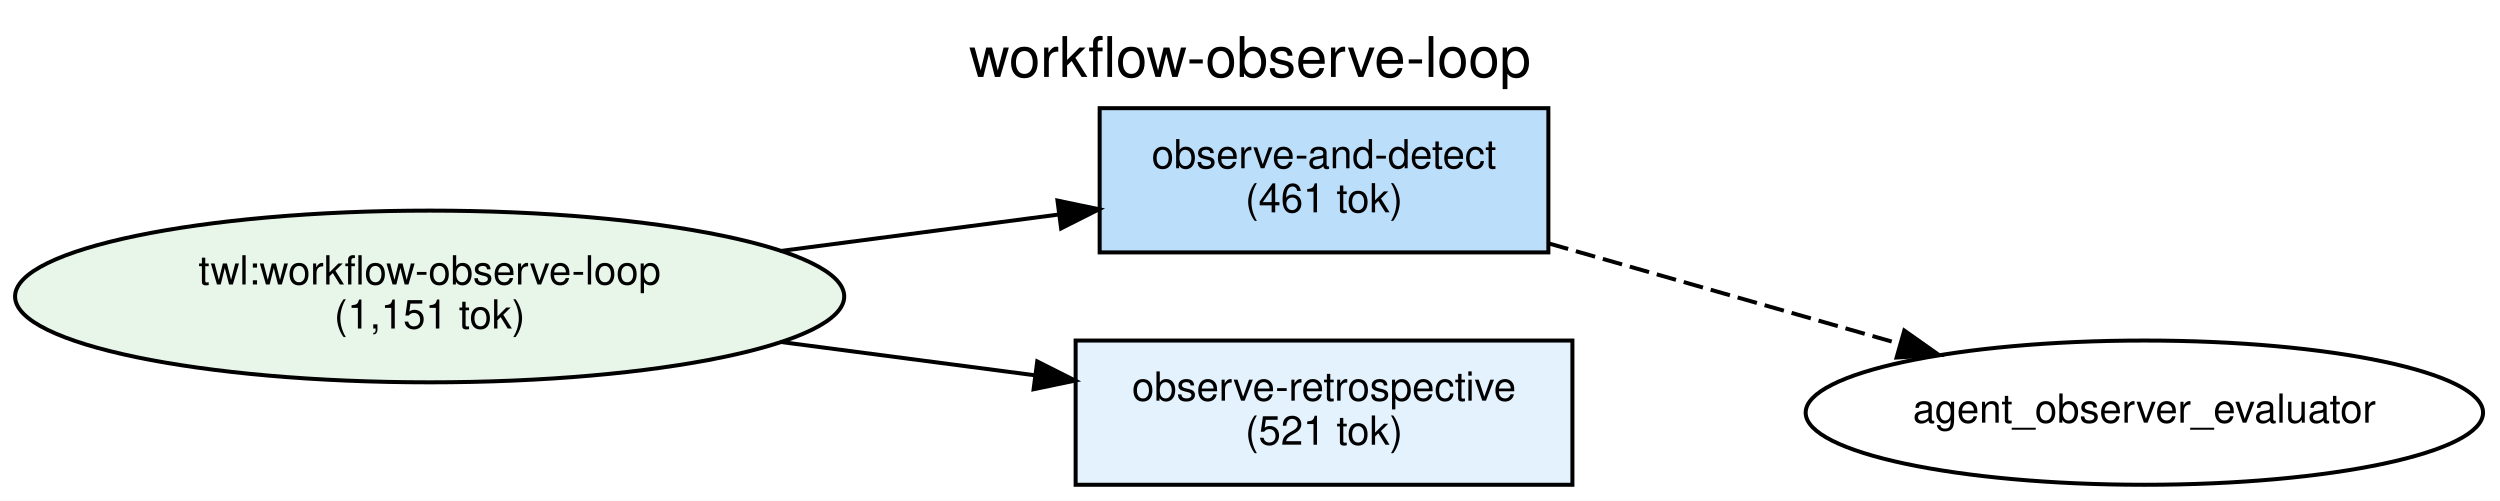
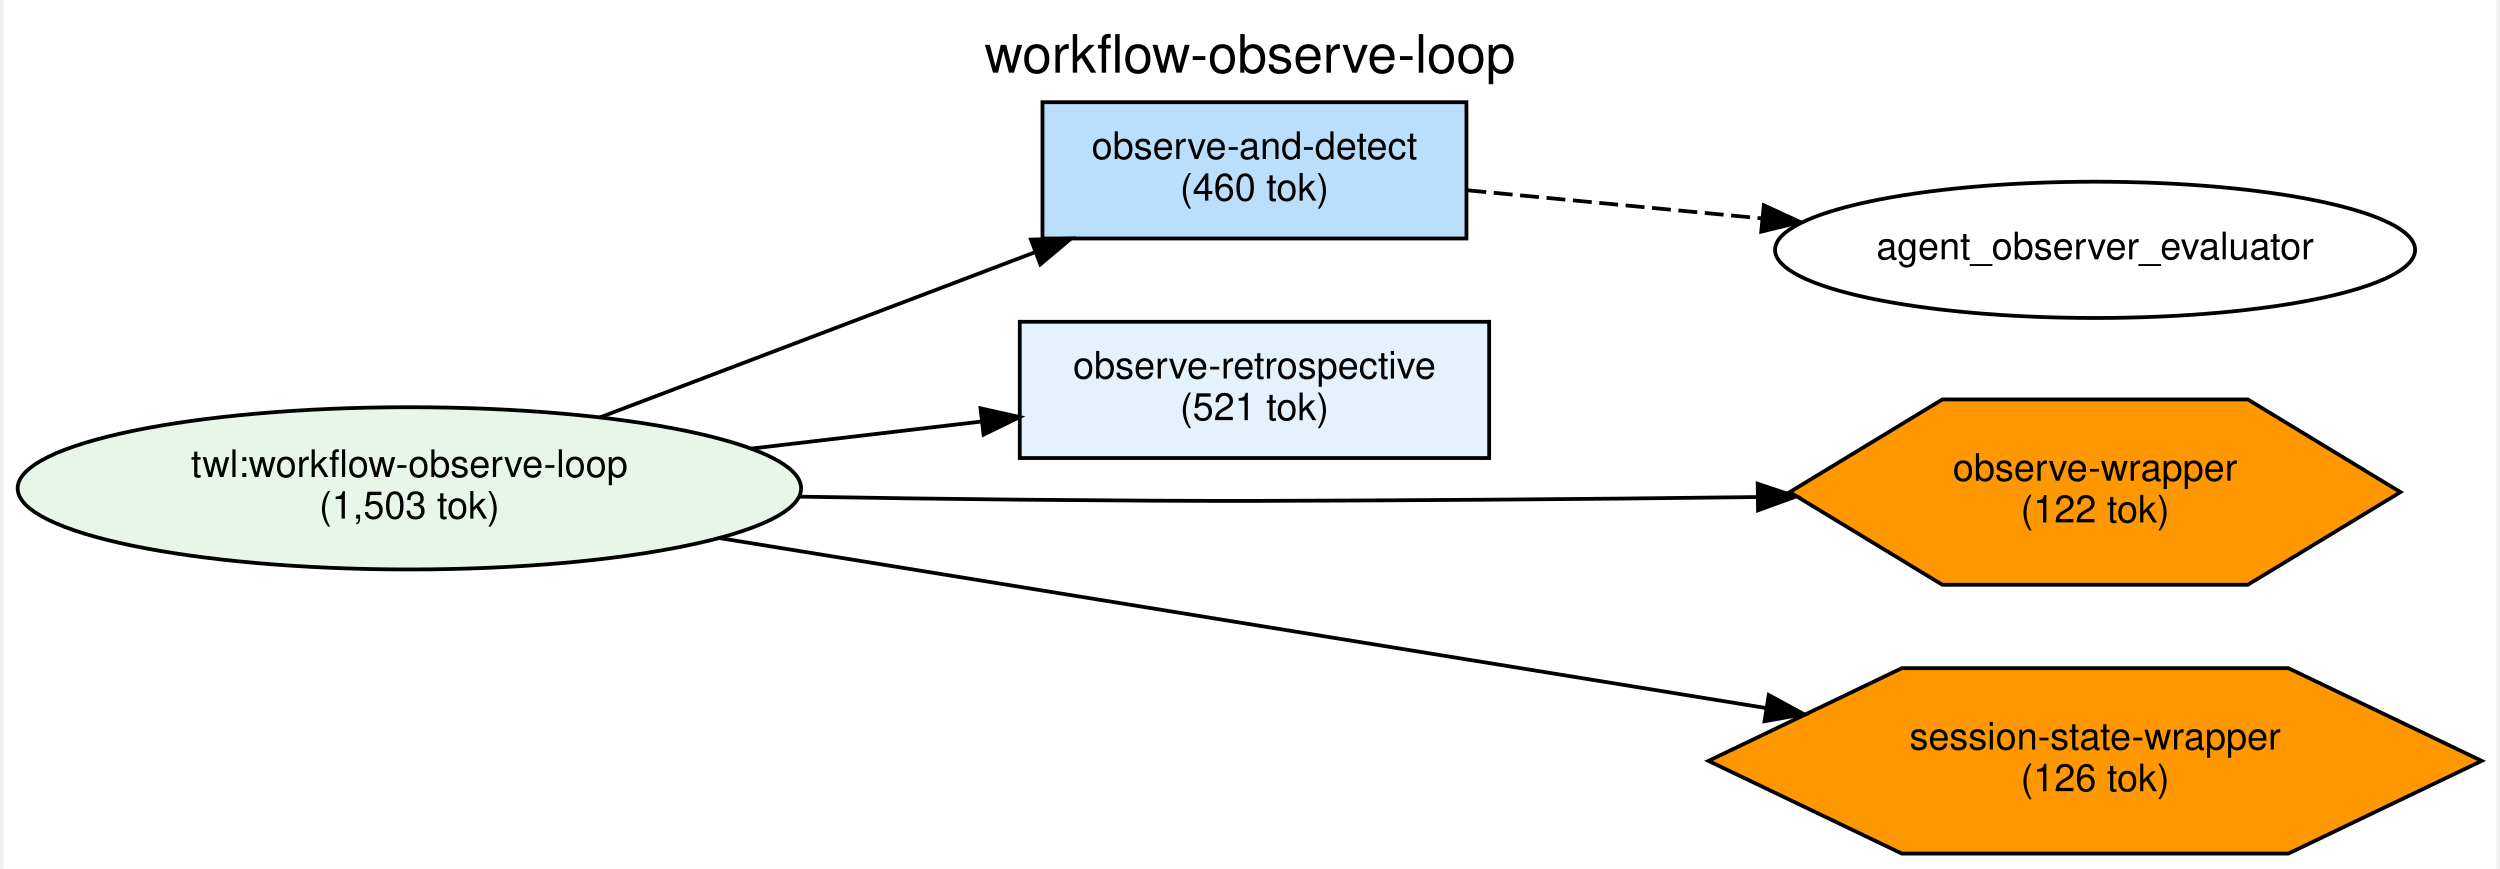
- <svg xmlns="http://www.w3.org/2000/svg" width="624pt" height="125pt" viewBox="0.00 0.00 624.01 125.00">
-   <g id="graph0" class="graph" transform="scale(1 1) rotate(0) translate(4 121)">
-     <polygon fill="white" stroke="transparent" points="-4,4 -4,-121 620.01,-121 620.01,4 -4,4" />
-     <text text-anchor="middle" x="308.01" y="-101.8" font-family="Helvetica,sans-Serif" font-size="14.00">workflow-observe-loop</text>
+ <svg xmlns="http://www.w3.org/2000/svg" width="659pt" height="229pt" viewBox="0.00 0.00 658.60 229.49">
+   <g id="graph0" class="graph" transform="scale(1 1) rotate(0) translate(4 225.49)">
+     <polygon fill="white" stroke="transparent" points="-4,4 -4,-225.49 654.6,-225.49 654.6,4 -4,4" />
+     <text text-anchor="middle" x="325.3" y="-206.29" font-family="Helvetica,sans-Serif" font-size="14.00">workflow-observe-loop</text>
    <g id="node1" class="node">
-       <ellipse fill="#e8f5e9" stroke="black" cx="103.24" cy="-47" rx="103.48" ry="21.43" />
-       <text text-anchor="middle" x="103.24" y="-50" font-family="Helvetica,sans-Serif" font-size="10.00">twl:workflow-observe-loop</text>
-       <text text-anchor="middle" x="103.24" y="-39" font-family="Helvetica,sans-Serif" font-size="10.00">(1,151 tok)</text>
+       <ellipse fill="#e8f5e9" stroke="black" cx="103.24" cy="-96.49" rx="103.48" ry="21.43" />
+       <text text-anchor="middle" x="103.24" y="-99.49" font-family="Helvetica,sans-Serif" font-size="10.00">twl:workflow-observe-loop</text>
+       <text text-anchor="middle" x="103.24" y="-88.49" font-family="Helvetica,sans-Serif" font-size="10.00">(1,503 tok)</text>
    </g>
    <g id="node2" class="node">
-       <polygon fill="#bbdefb" stroke="black" points="382.48,-94 270.48,-94 270.48,-58 382.48,-58 382.48,-94" />
-       <text text-anchor="middle" x="326.48" y="-79" font-family="Helvetica,sans-Serif" font-size="10.00">observe-and-detect</text>
-       <text text-anchor="middle" x="326.48" y="-68" font-family="Helvetica,sans-Serif" font-size="10.00">(461 tok)</text>
+       <polygon fill="#bbdefb" stroke="black" points="382.48,-198.49 270.48,-198.49 270.48,-162.49 382.48,-162.49 382.48,-198.49" />
+       <text text-anchor="middle" x="326.48" y="-183.49" font-family="Helvetica,sans-Serif" font-size="10.00">observe-and-detect</text>
+       <text text-anchor="middle" x="326.48" y="-172.49" font-family="Helvetica,sans-Serif" font-size="10.00">(460 tok)</text>
    </g>
    <g id="edge1" class="edge">
-       <path fill="none" stroke="black" d="M190.72,-58.34C213.85,-61.37 238.45,-64.59 260.21,-67.45" />
-       <polygon fill="black" stroke="black" points="259.95,-70.94 270.32,-68.77 260.86,-64 259.95,-70.94" />
+       <path fill="none" stroke="black" d="M153.34,-115.14C187.31,-128.04 232.65,-145.25 268.26,-158.77" />
+       <polygon fill="black" stroke="black" points="267.44,-162.2 278.03,-162.48 269.92,-155.66 267.44,-162.2" />
    </g>
    <g id="node3" class="node">
-       <polygon fill="#e3f2fd" stroke="black" points="388.48,-36 264.48,-36 264.48,0 388.48,0 388.48,-36" />
-       <text text-anchor="middle" x="326.48" y="-21" font-family="Helvetica,sans-Serif" font-size="10.00">observe-retrospective</text>
-       <text text-anchor="middle" x="326.48" y="-10" font-family="Helvetica,sans-Serif" font-size="10.00">(521 tok)</text>
+       <polygon fill="#e3f2fd" stroke="black" points="388.48,-140.49 264.48,-140.49 264.48,-104.49 388.48,-104.49 388.48,-140.49" />
+       <text text-anchor="middle" x="326.48" y="-125.49" font-family="Helvetica,sans-Serif" font-size="10.00">observe-retrospective</text>
+       <text text-anchor="middle" x="326.48" y="-114.49" font-family="Helvetica,sans-Serif" font-size="10.00">(521 tok)</text>
    </g>
    <g id="edge2" class="edge">
-       <path fill="none" stroke="black" d="M190.72,-35.66C211.77,-32.9 234.04,-29.99 254.29,-27.33" />
-       <polygon fill="black" stroke="black" points="254.9,-30.78 264.36,-26.01 253.99,-23.84 254.9,-30.78" />
+       <path fill="none" stroke="black" d="M193.27,-106.96C213.61,-109.35 234.98,-111.86 254.45,-114.15" />
+       <polygon fill="black" stroke="black" points="254.11,-117.63 264.45,-115.32 254.92,-110.68 254.11,-117.63" />
    </g>
    <g id="node4" class="node">
-       <ellipse fill="none" stroke="black" cx="531.24" cy="-18" rx="84.54" ry="18" />
-       <text text-anchor="middle" x="531.24" y="-15.5" font-family="Helvetica,sans-Serif" font-size="10.00">agent_observer_evaluator</text>
+       <polygon fill="#ff9800" stroke="black" points="629.2,-95.49 588.87,-119.98 508.2,-119.98 467.87,-95.49 508.2,-71.01 588.87,-71.01 629.2,-95.49" />
+       <text text-anchor="middle" x="548.54" y="-98.49" font-family="Helvetica,sans-Serif" font-size="10.00">observe-wrapper</text>
+       <text text-anchor="middle" x="548.54" y="-87.49" font-family="Helvetica,sans-Serif" font-size="10.00">(122 tok)</text>
    </g>
    <g id="edge3" class="edge">
-       <path fill="none" stroke="black" stroke-dasharray="5,2" d="M382.61,-60.23C409.67,-52.49 442.31,-43.15 470.01,-35.23" />
-       <polygon fill="black" stroke="black" points="471.32,-38.49 479.98,-32.38 469.4,-31.76 471.32,-38.49" />
+       <path fill="none" stroke="black" d="M205.95,-94.3C225.38,-93.97 245.56,-93.67 264.48,-93.49 319.58,-92.98 333.37,-93.15 388.48,-93.49 411.45,-93.64 436.29,-93.9 459.36,-94.19" />
+       <polygon fill="black" stroke="black" points="459.42,-97.69 469.47,-94.32 459.51,-90.69 459.42,-97.69" />
+     </g>
+     <g id="node5" class="node">
+       <polygon fill="#ff9800" stroke="black" points="650.66,-24.49 599.6,-48.98 497.48,-48.98 446.41,-24.49 497.48,-0.01 599.6,-0.01 650.66,-24.49" />
+       <text text-anchor="middle" x="548.54" y="-27.49" font-family="Helvetica,sans-Serif" font-size="10.00">session-state-wrapper</text>
+       <text text-anchor="middle" x="548.54" y="-16.49" font-family="Helvetica,sans-Serif" font-size="10.00">(126 tok)</text>
+     </g>
+     <g id="edge4" class="edge">
+       <path fill="none" stroke="black" d="M184.77,-83.41C263.05,-70.7 381.52,-51.46 461.59,-38.45" />
+       <polygon fill="black" stroke="black" points="462.34,-41.88 471.65,-36.82 461.22,-34.97 462.34,-41.88" />
+     </g>
+     <g id="node6" class="node">
+       <ellipse fill="none" stroke="black" cx="548.54" cy="-159.49" rx="84.54" ry="18" />
+       <text text-anchor="middle" x="548.54" y="-156.99" font-family="Helvetica,sans-Serif" font-size="10.00">agent_observer_evaluator</text>
+     </g>
+     <g id="edge5" class="edge">
+       <path fill="none" stroke="black" stroke-dasharray="5,2" d="M382.72,-175.22C406.32,-172.97 434.42,-170.29 460.69,-167.78" />
+       <polygon fill="black" stroke="black" points="461.03,-171.27 470.65,-166.83 460.36,-164.3 461.03,-171.27" />
    </g>
  </g>
</svg>
